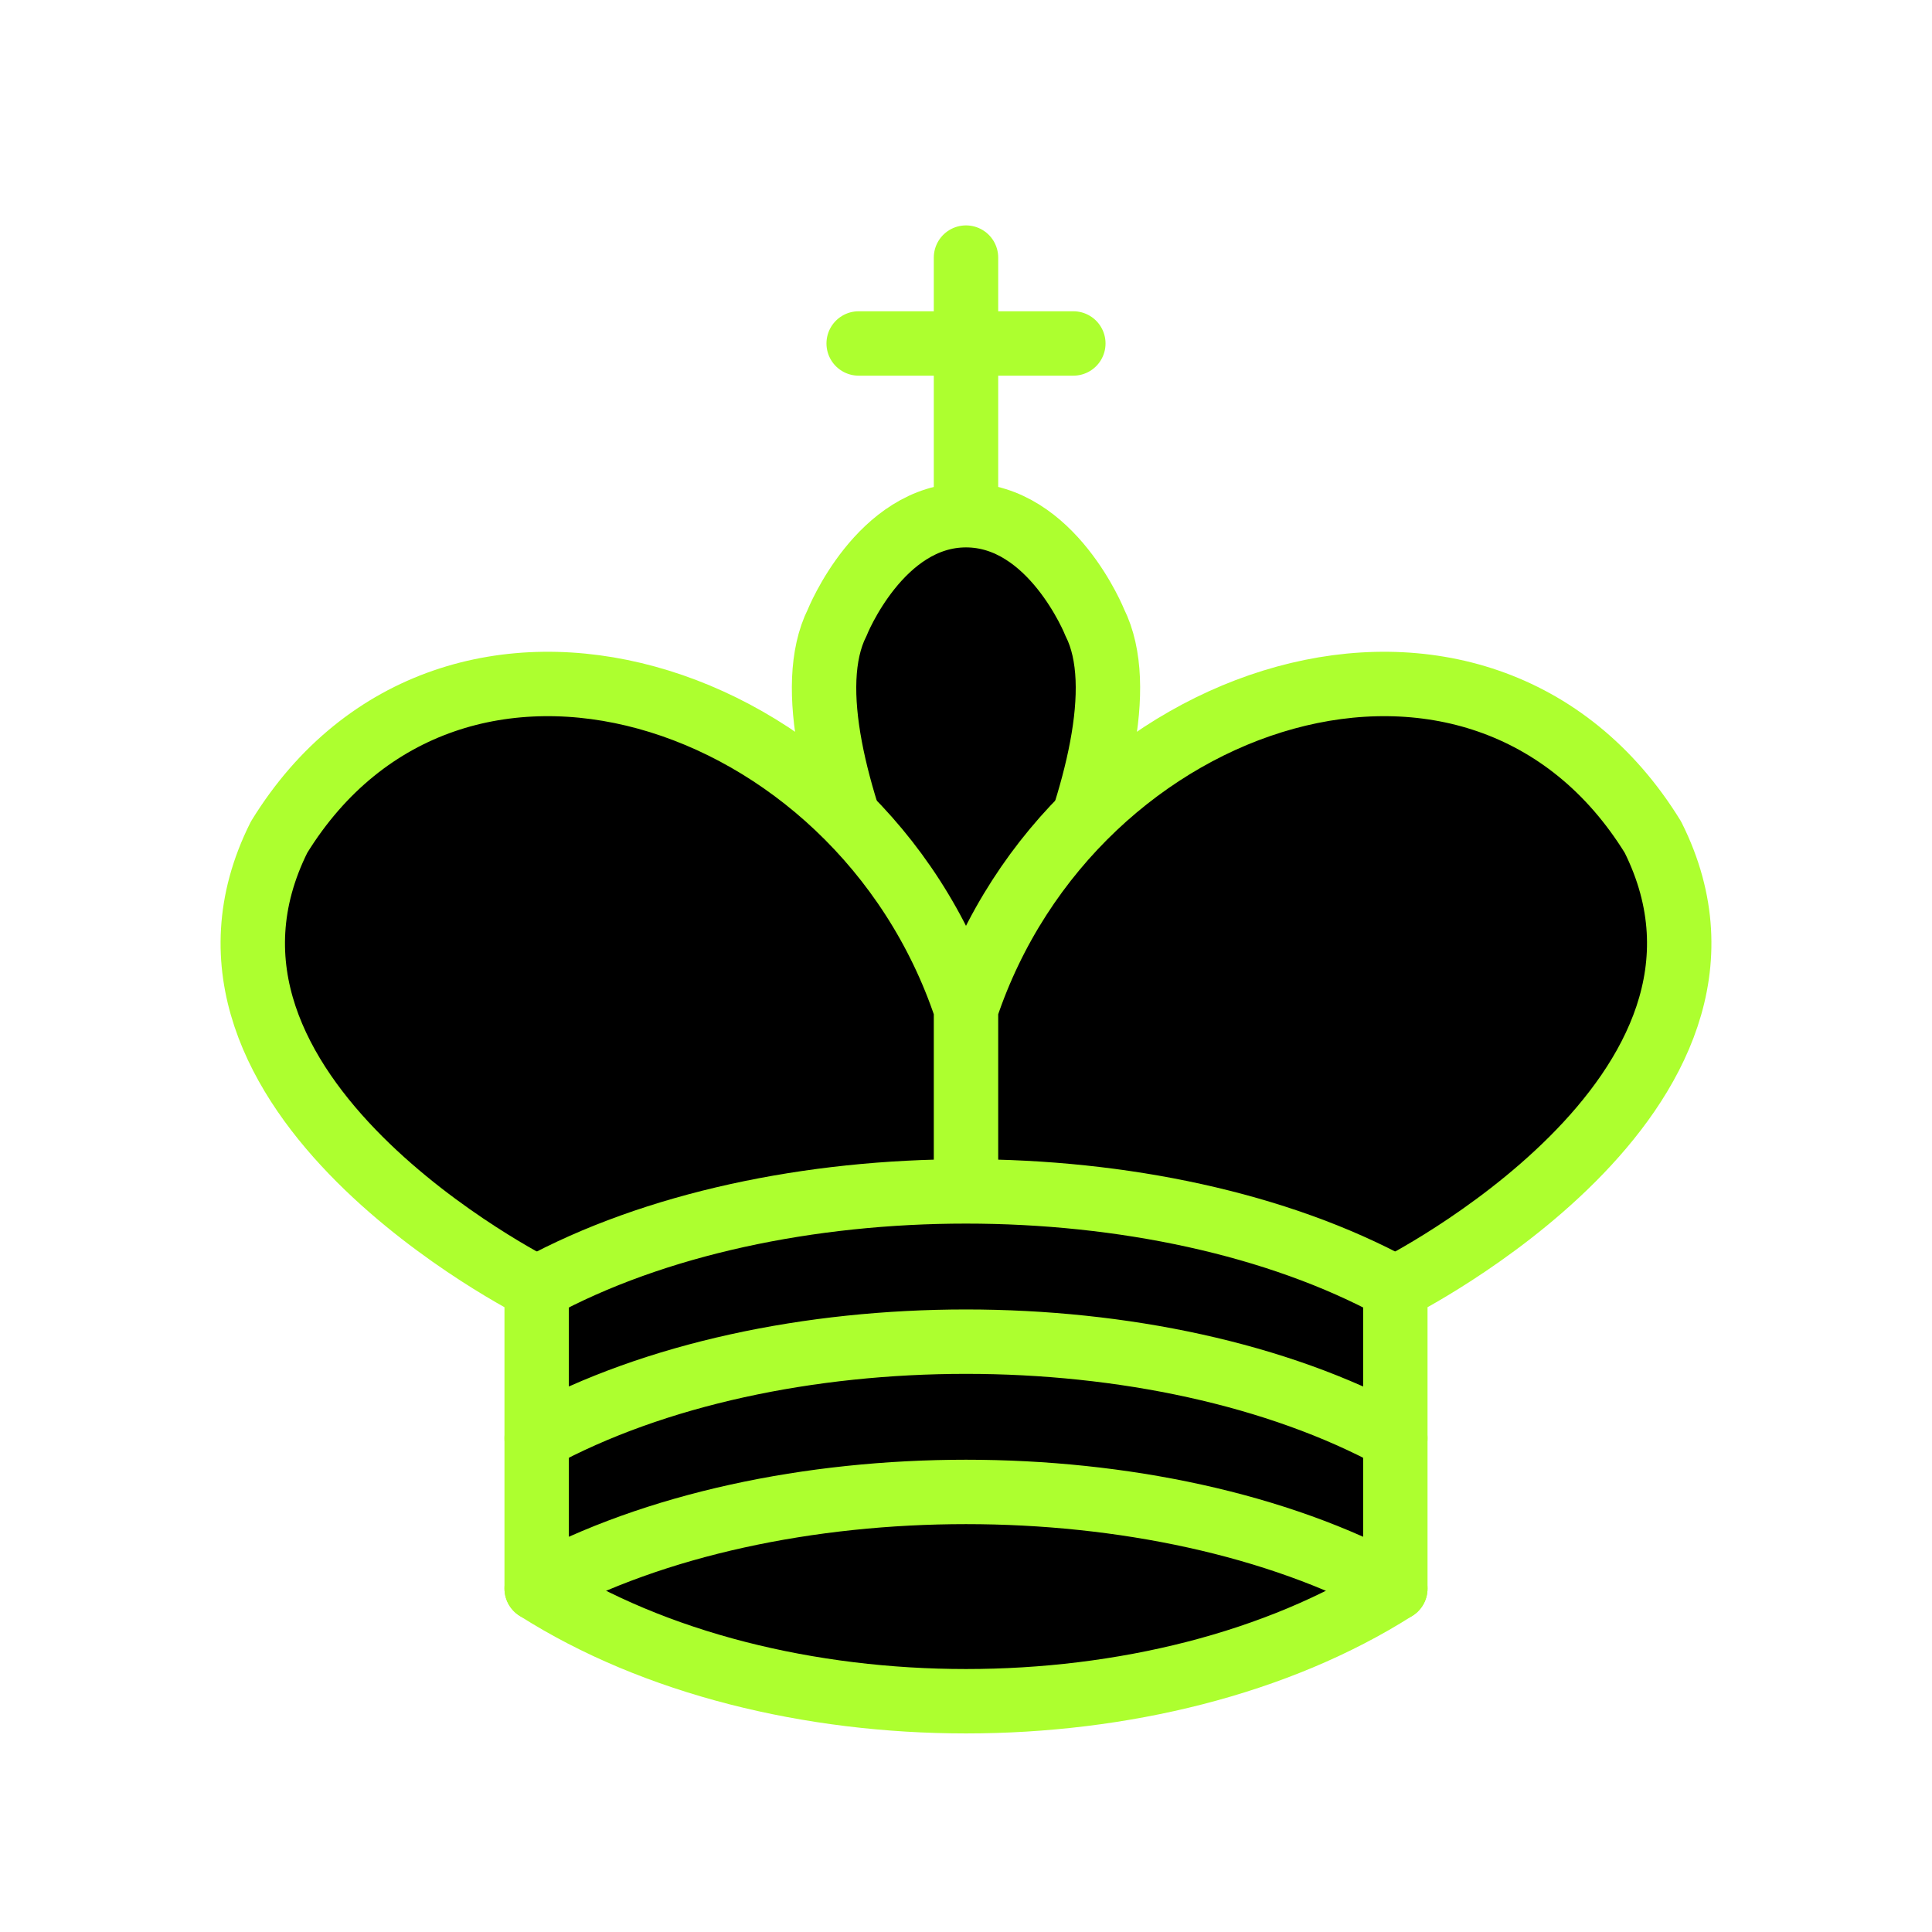
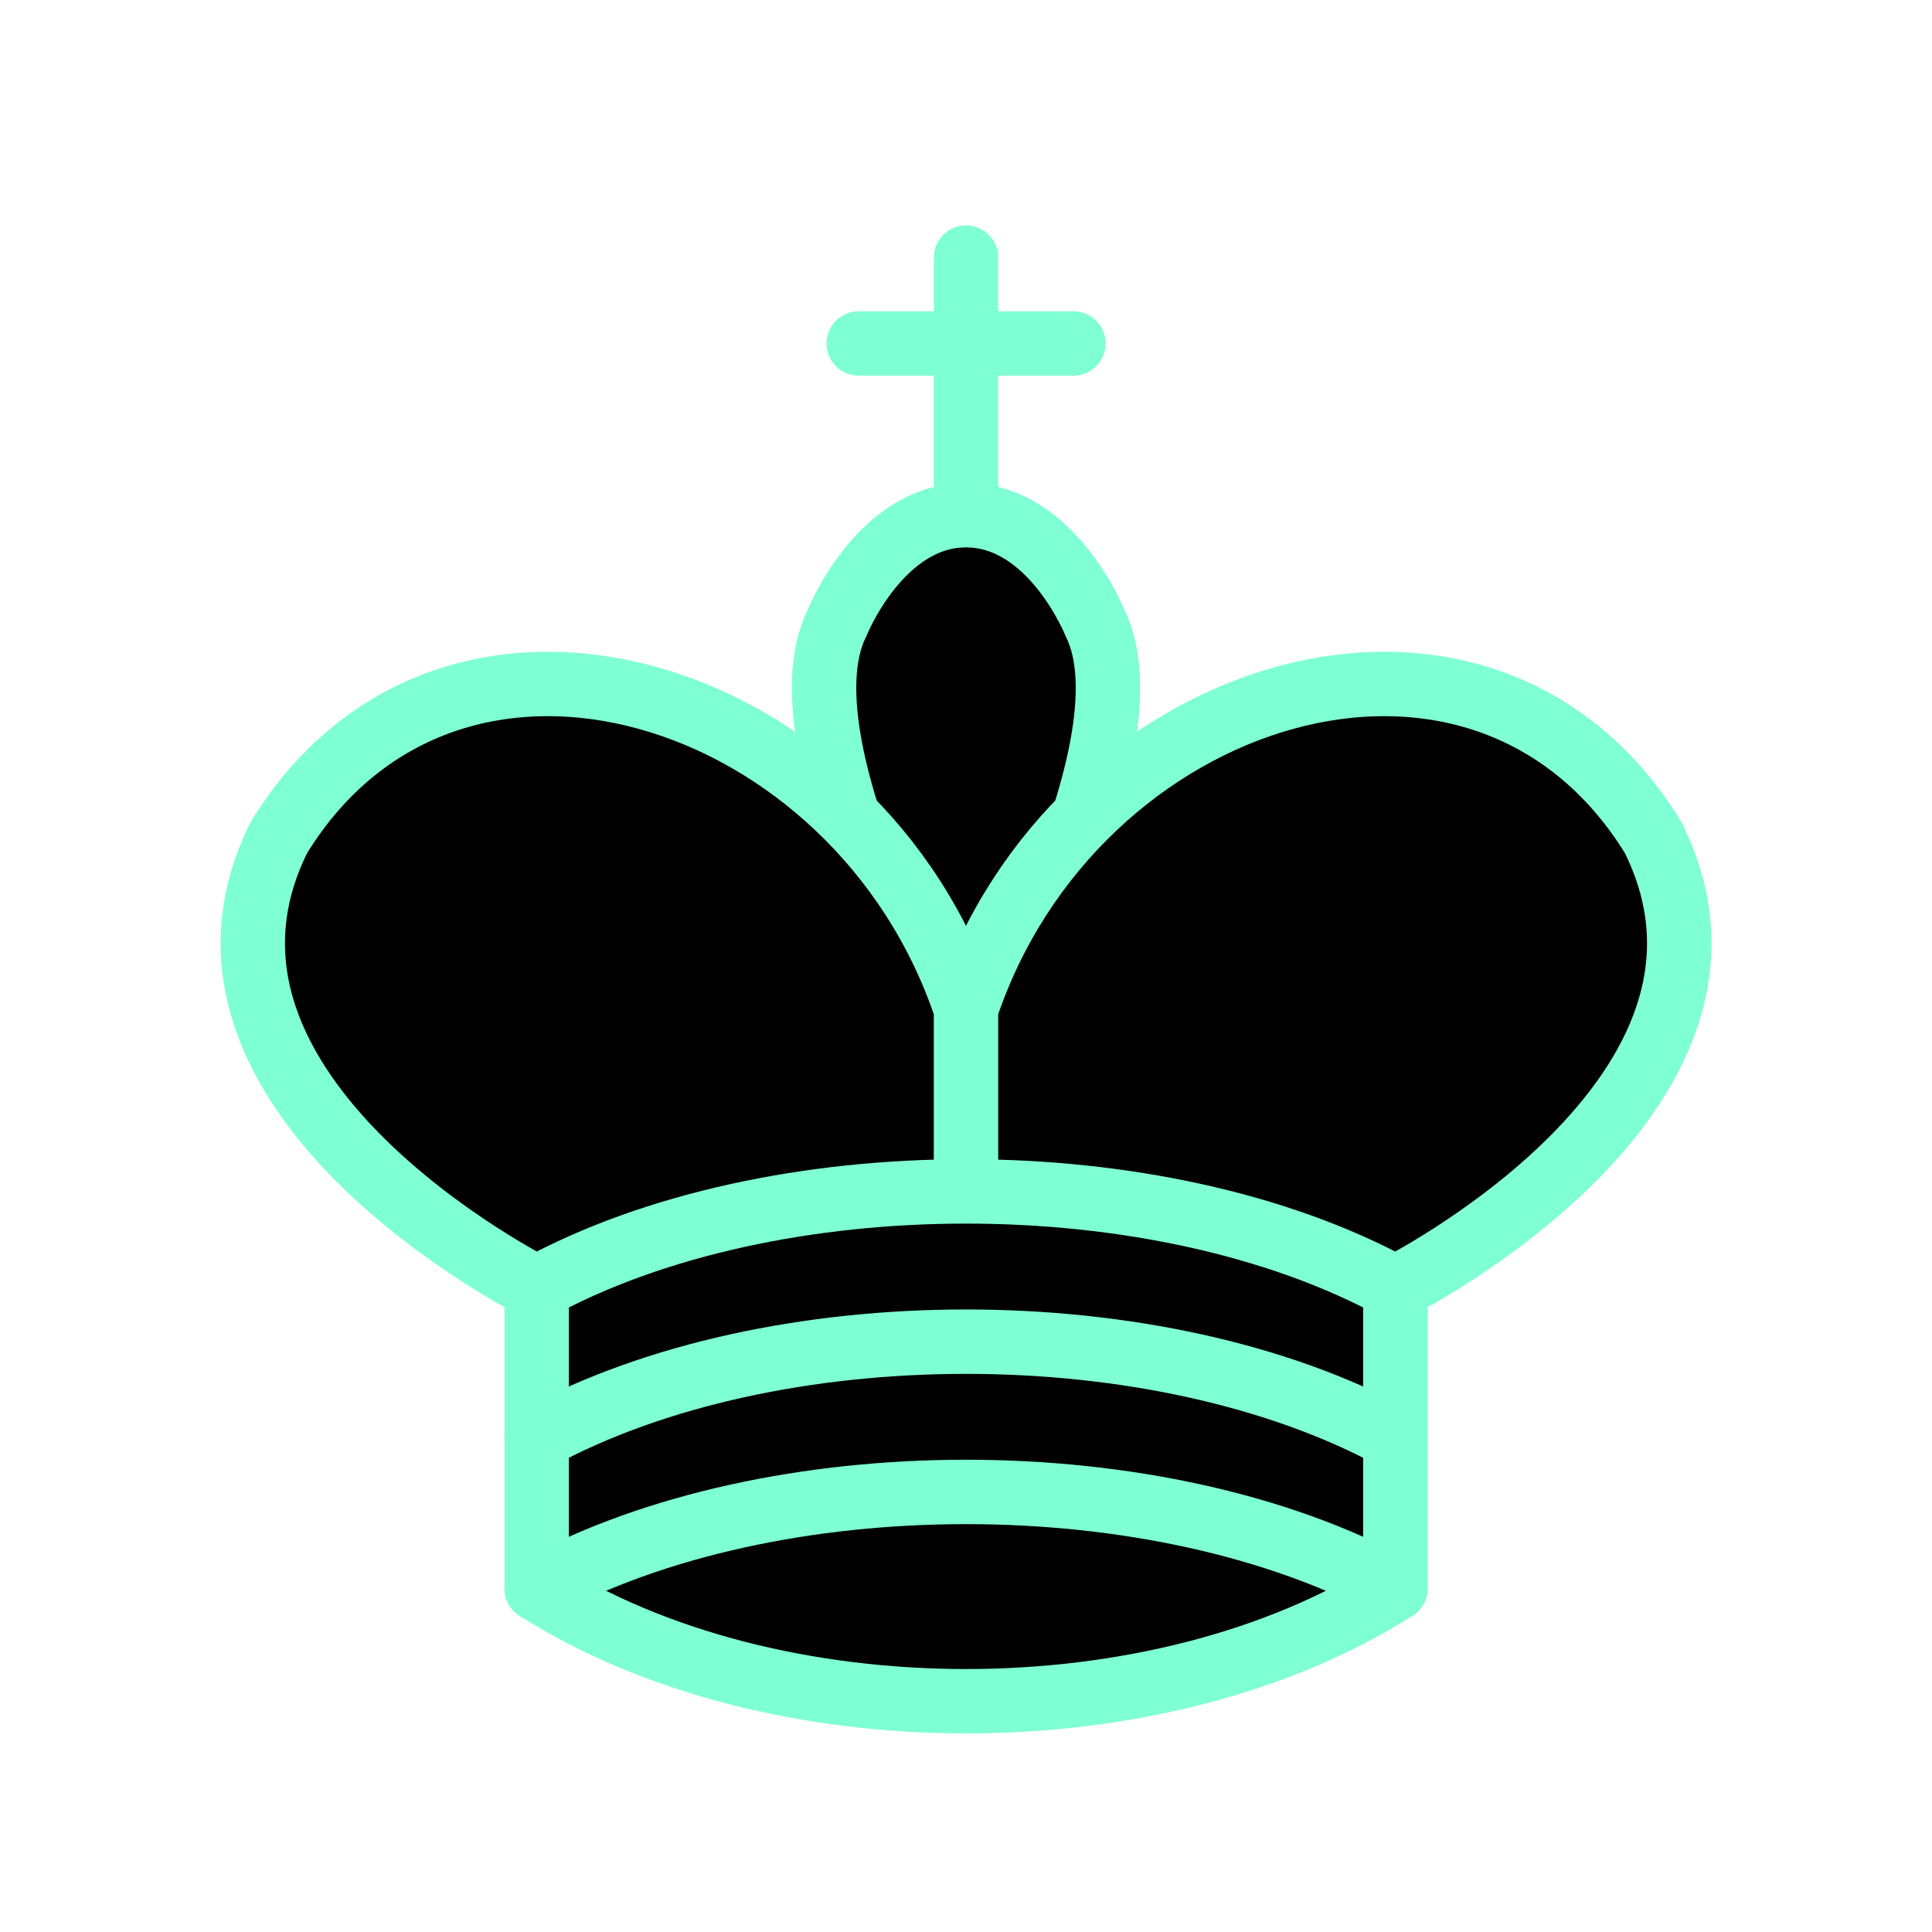
<svg xmlns="http://www.w3.org/2000/svg" width="45" height="45">
-   <g fill="none" fill-rule="evenodd" stroke="#adff2f" stroke-linecap="round" stroke-linejoin="round" stroke-width="1.5">
+   <g fill="none" fill-rule="evenodd" stroke="#7fffd4" stroke-linecap="round" stroke-linejoin="round" stroke-width="1.5">
    <path stroke-linejoin="miter" d="M22.5 11.63V6M20 8h5" />
    <path fill="#000" stroke-linecap="butt" stroke-linejoin="miter" d="M22.5 25s4.5-7.5 3-10.5c0 0-1-2.5-3-2.5s-3 2.5-3 2.5c-1.5 3 3 10.5 3 10.5" />
    <path fill="#000" d="M12.5 37c5.5 3.5 14.5 3.5 20 0v-7s9-4.5 6-10.5c-4-6.5-13.5-3.5-16 4V27v-3.5c-2.5-7.5-12-10.5-16-4-3 6 6 10.5 6 10.5v7" />
    <path d="M12.5 30c5.5-3 14.5-3 20 0m-20 3.5c5.5-3 14.5-3 20 0m-20 3.5c5.5-3 14.5-3 20 0" />
  </g>
</svg>
